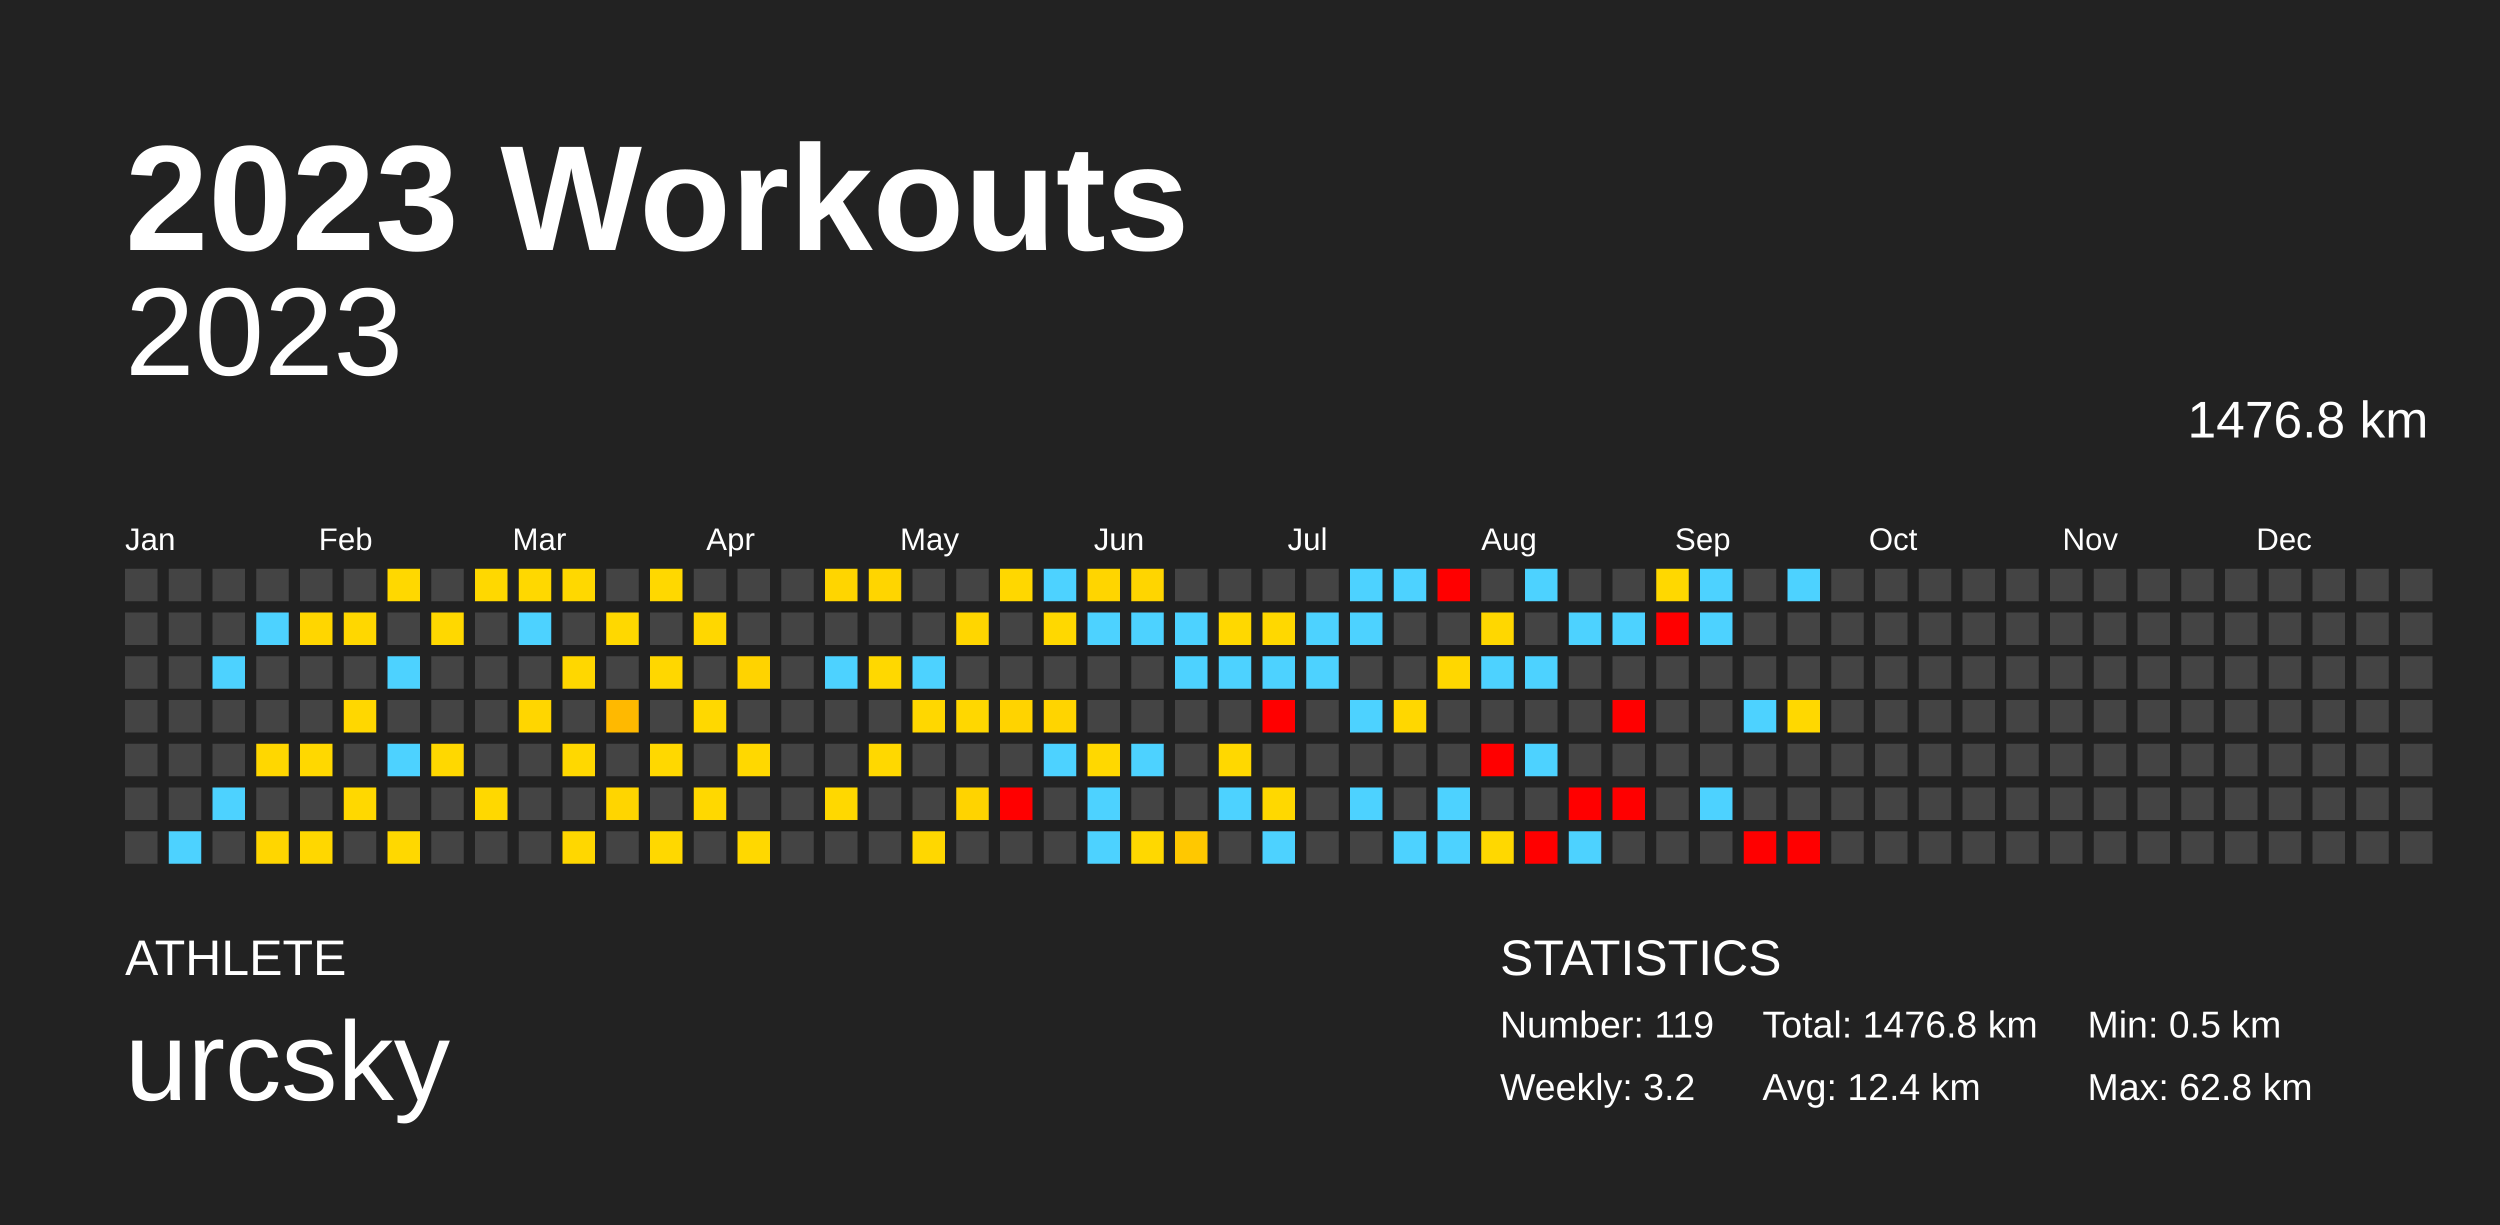
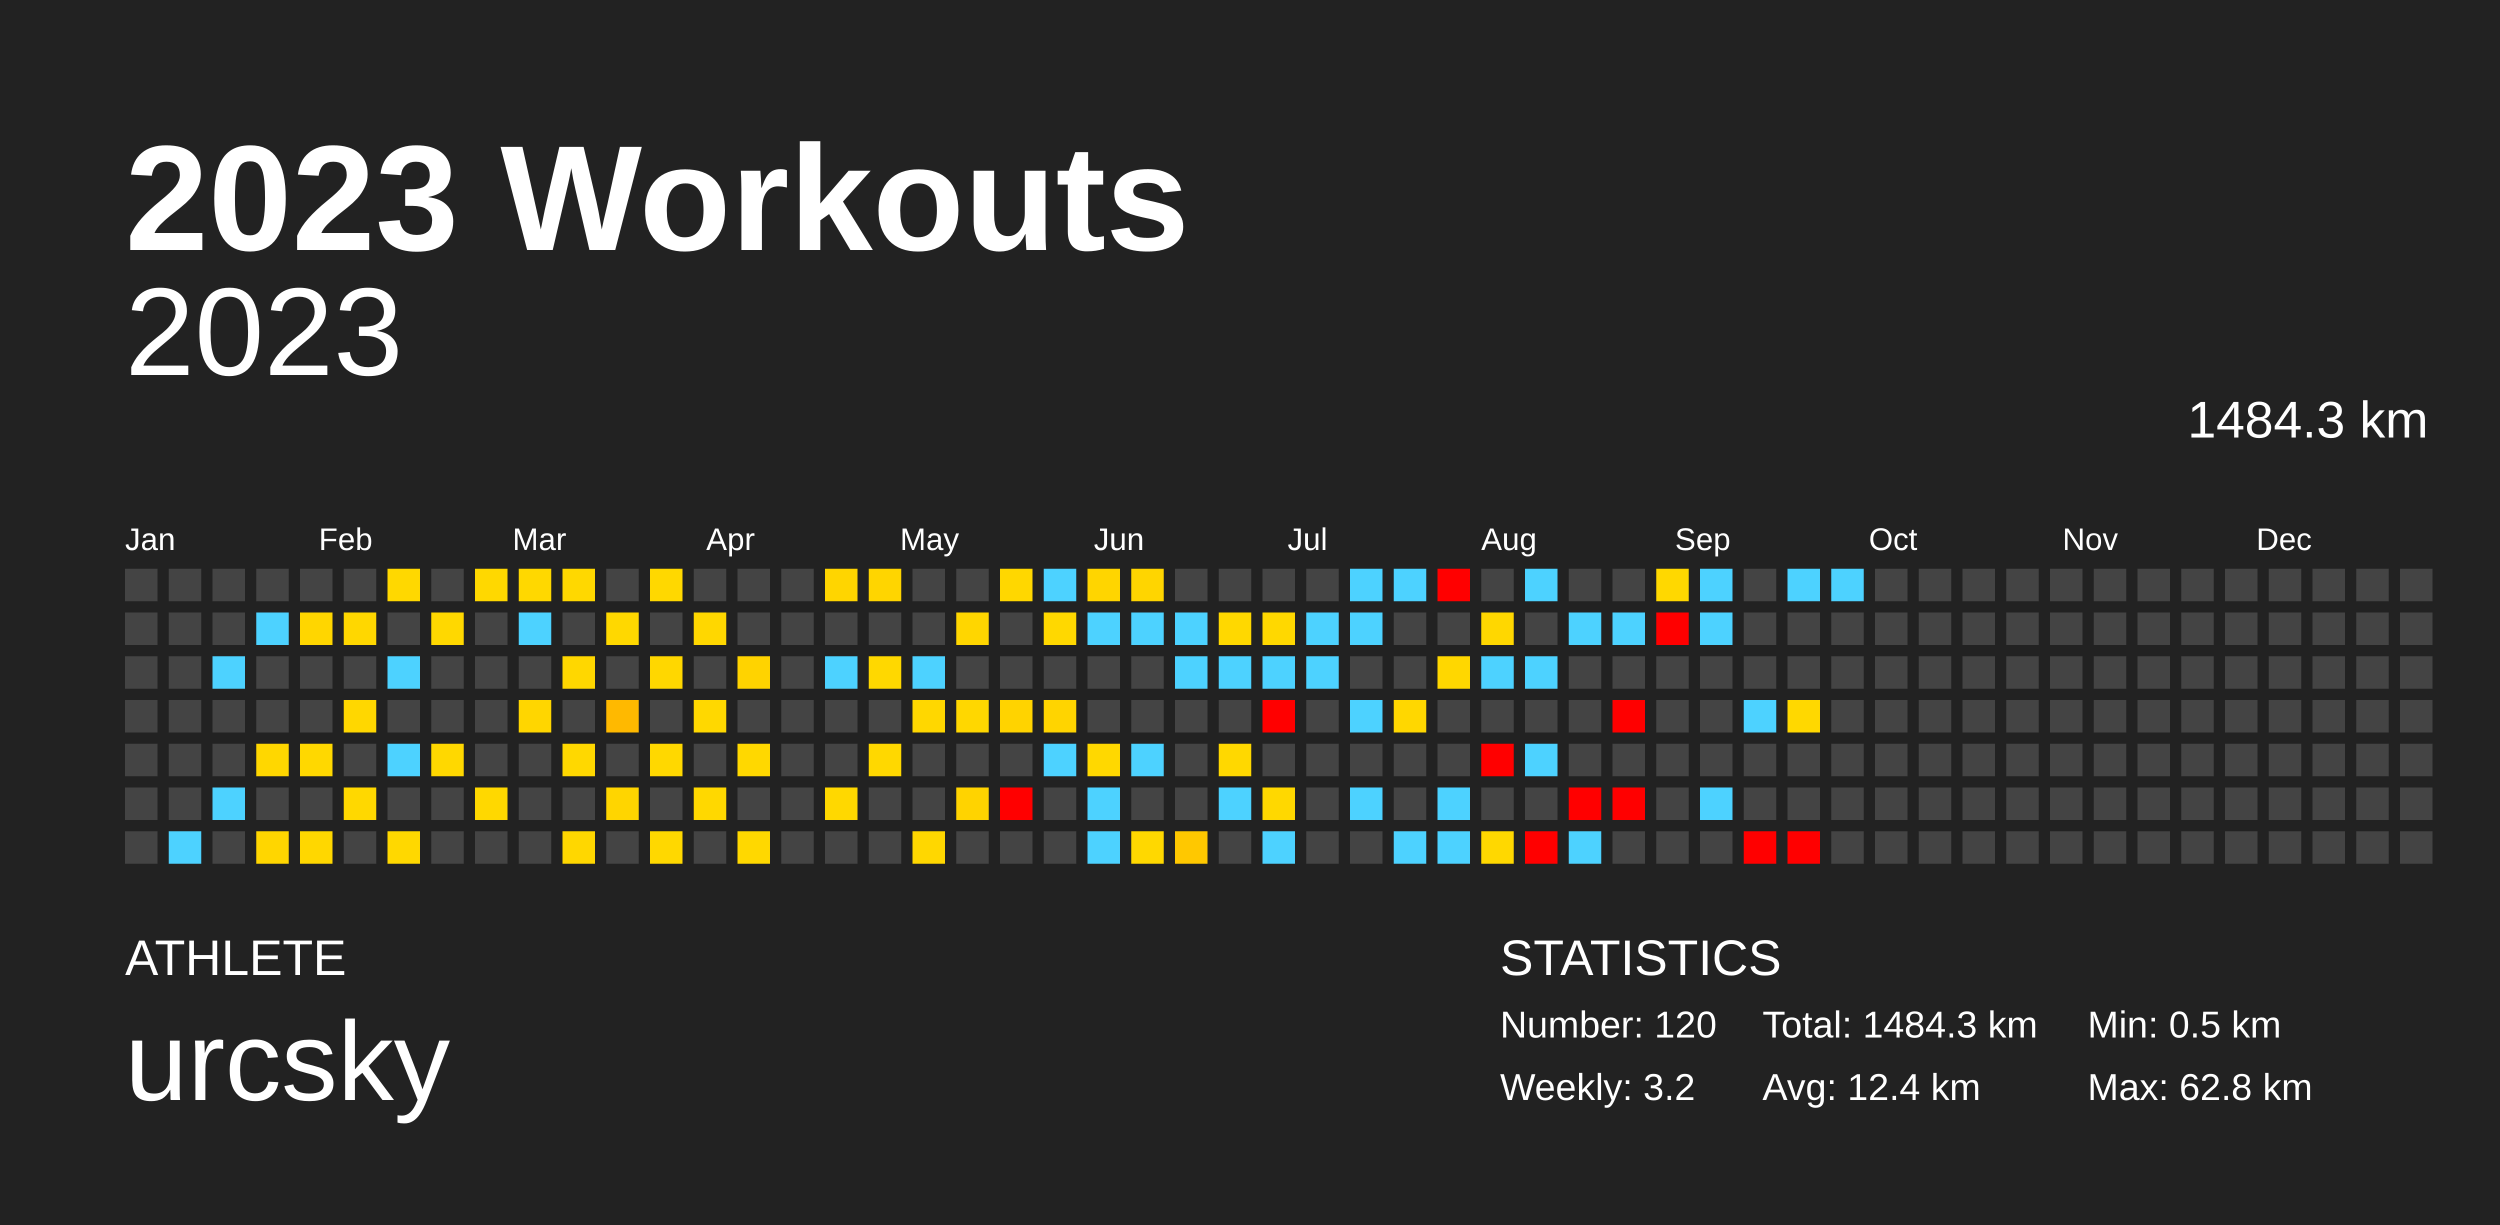
<svg xmlns="http://www.w3.org/2000/svg" baseProfile="full" height="98mm" version="1.1" viewBox="0,0,200,98" width="200mm">
  <defs />
  <rect fill="#222222" height="98" width="200" x="0" y="0" />
  <text fill="#FFFFFF" style="font-size:12px; font-family:Arial; font-weight:bold;" x="10" y="20">2023 Workouts</text>
  <text fill="#FFFFFF" style="font-size:4px; font-family:Arial" x="10" y="78">ATHLETE</text>
  <text fill="#FFFFFF" style="font-size:9px; font-family:Arial" x="10" y="88">urcsky</text>
  <text fill="#FFFFFF" style="font-size:4px; font-family:Arial" x="120" y="78">STATISTICS</text>
-   <text fill="#FFFFFF" style="font-size:3px; font-family:Arial" x="120" y="83">Number: 119</text>
+   <text fill="#FFFFFF" style="font-size:3px; font-family:Arial" x="120" y="83">Number: 120</text>
  <text fill="#FFFFFF" style="font-size:3px; font-family:Arial" x="120" y="88">Weekly: 3.2</text>
-   <text fill="#FFFFFF" style="font-size:3px; font-family:Arial" x="141" y="83">Total: 1476.8 km</text>
+   <text fill="#FFFFFF" style="font-size:3px; font-family:Arial" x="141" y="83">Total: 1484.3 km</text>
  <text fill="#FFFFFF" style="font-size:3px; font-family:Arial" x="141" y="88">Avg: 12.4 km</text>
  <text fill="#FFFFFF" style="font-size:3px; font-family:Arial" x="167" y="83">Min: 0.5 km</text>
  <text fill="#FFFFFF" style="font-size:3px; font-family:Arial" x="167" y="88">Max: 62.8 km</text>
  <text alignment-baseline="hanging" fill="#FFFFFF" style="font-size:10.0px; font-family:Arial;" x="10" y="30">2023</text>
-   <text alignment-baseline="hanging" fill="#FFFFFF" style="font-size:4.125px; font-family:Arial;" x="175" y="35">1476.8 km</text>
+   <text alignment-baseline="hanging" fill="#FFFFFF" style="font-size:4.125px; font-family:Arial;" x="175" y="35">1484.3 km</text>
  <text fill="#FFFFFF" style="font-size:2.5px; font-family:Arial" x="10.0" y="44">Jan</text>
  <text fill="#FFFFFF" style="font-size:2.5px; font-family:Arial" x="25.5" y="44">Feb</text>
  <text fill="#FFFFFF" style="font-size:2.5px; font-family:Arial" x="41.0" y="44">Mar</text>
  <text fill="#FFFFFF" style="font-size:2.5px; font-family:Arial" x="56.5" y="44">Apr</text>
  <text fill="#FFFFFF" style="font-size:2.5px; font-family:Arial" x="72.0" y="44">May</text>
  <text fill="#FFFFFF" style="font-size:2.5px; font-family:Arial" x="87.5" y="44">Jun</text>
  <text fill="#FFFFFF" style="font-size:2.5px; font-family:Arial" x="103.0" y="44">Jul</text>
  <text fill="#FFFFFF" style="font-size:2.5px; font-family:Arial" x="118.5" y="44">Aug</text>
  <text fill="#FFFFFF" style="font-size:2.5px; font-family:Arial" x="134.0" y="44">Sep</text>
  <text fill="#FFFFFF" style="font-size:2.5px; font-family:Arial" x="149.5" y="44">Oct</text>
  <text fill="#FFFFFF" style="font-size:2.5px; font-family:Arial" x="165.0" y="44">Nov</text>
  <text fill="#FFFFFF" style="font-size:2.5px; font-family:Arial" x="180.5" y="44">Dec</text>
  <rect fill="#444444" height="2.6" width="2.6" x="10.0" y="45.5" />
  <rect fill="#444444" height="2.6" width="2.6" x="10.0" y="49.0" />
  <rect fill="#444444" height="2.6" width="2.6" x="10.0" y="52.5" />
  <rect fill="#444444" height="2.6" width="2.6" x="10.0" y="56.0" />
  <rect fill="#444444" height="2.6" width="2.6" x="10.0" y="59.5" />
  <rect fill="#444444" height="2.6" width="2.6" x="10.0" y="63.0" />
  <rect fill="#444444" height="2.6" width="2.6" x="10.0" y="66.5" />
  <rect fill="#444444" height="2.6" width="2.6" x="13.5" y="45.5" />
  <rect fill="#444444" height="2.6" width="2.6" x="13.5" y="49.0" />
  <rect fill="#444444" height="2.6" width="2.6" x="13.5" y="52.5" />
  <rect fill="#444444" height="2.6" width="2.6" x="13.5" y="56.0" />
  <rect fill="#444444" height="2.6" width="2.6" x="13.5" y="59.5" />
  <rect fill="#444444" height="2.6" width="2.6" x="13.5" y="63.0" />
  <rect fill="#4dd2ff" height="2.6" width="2.6" x="13.5" y="66.5" />
  <rect fill="#444444" height="2.6" width="2.6" x="17.0" y="45.5" />
  <rect fill="#444444" height="2.6" width="2.6" x="17.0" y="49.0" />
  <rect fill="#4dd2ff" height="2.6" width="2.6" x="17.0" y="52.5" />
  <rect fill="#444444" height="2.6" width="2.6" x="17.0" y="56.0" />
  <rect fill="#444444" height="2.6" width="2.6" x="17.0" y="59.5" />
  <rect fill="#4dd2ff" height="2.6" width="2.6" x="17.0" y="63.0" />
  <rect fill="#444444" height="2.6" width="2.6" x="17.0" y="66.5" />
  <rect fill="#444444" height="2.6" width="2.6" x="20.5" y="45.5" />
  <rect fill="#4dd2ff" height="2.6" width="2.6" x="20.5" y="49.0" />
  <rect fill="#444444" height="2.6" width="2.6" x="20.5" y="52.5" />
  <rect fill="#444444" height="2.6" width="2.6" x="20.5" y="56.0" />
  <rect fill="#ffd700" height="2.6" width="2.6" x="20.5" y="59.5" />
  <rect fill="#444444" height="2.6" width="2.6" x="20.5" y="63.0" />
  <rect fill="#ffd600" height="2.6" width="2.6" x="20.5" y="66.5" />
  <rect fill="#444444" height="2.6" width="2.6" x="24.0" y="45.5" />
  <rect fill="#ffd600" height="2.6" width="2.6" x="24.0" y="49.0" />
  <rect fill="#444444" height="2.6" width="2.6" x="24.0" y="52.5" />
  <rect fill="#444444" height="2.6" width="2.6" x="24.0" y="56.0" />
  <rect fill="#ffd800" height="2.6" width="2.6" x="24.0" y="59.5" />
  <rect fill="#444444" height="2.6" width="2.6" x="24.0" y="63.0" />
  <rect fill="#ffd700" height="2.6" width="2.6" x="24.0" y="66.5" />
  <rect fill="#444444" height="2.6" width="2.6" x="27.5" y="45.5" />
  <rect fill="#ffd700" height="2.6" width="2.6" x="27.5" y="49.0" />
  <rect fill="#444444" height="2.6" width="2.6" x="27.5" y="52.5" />
  <rect fill="#ffd700" height="2.6" width="2.6" x="27.5" y="56.0" />
  <rect fill="#444444" height="2.6" width="2.6" x="27.5" y="59.5" />
  <rect fill="#ffd800" height="2.6" width="2.6" x="27.5" y="63.0" />
  <rect fill="#444444" height="2.6" width="2.6" x="27.5" y="66.5" />
  <rect fill="#ffd800" height="2.6" width="2.6" x="31.0" y="45.5" />
  <rect fill="#444444" height="2.6" width="2.6" x="31.0" y="49.0" />
  <rect fill="#4dd2ff" height="2.6" width="2.6" x="31.0" y="52.5" />
  <rect fill="#444444" height="2.6" width="2.6" x="31.0" y="56.0" />
  <rect fill="#4dd2ff" height="2.6" width="2.6" x="31.0" y="59.5" />
  <rect fill="#444444" height="2.6" width="2.6" x="31.0" y="63.0" />
  <rect fill="#ffd800" height="2.6" width="2.6" x="31.0" y="66.5" />
  <rect fill="#444444" height="2.6" width="2.6" x="34.5" y="45.5" />
  <rect fill="#ffd800" height="2.6" width="2.6" x="34.5" y="49.0" />
  <rect fill="#444444" height="2.6" width="2.6" x="34.5" y="52.5" />
  <rect fill="#444444" height="2.6" width="2.6" x="34.5" y="56.0" />
  <rect fill="#ffd800" height="2.6" width="2.6" x="34.5" y="59.5" />
  <rect fill="#444444" height="2.6" width="2.6" x="34.5" y="63.0" />
  <rect fill="#444444" height="2.6" width="2.6" x="34.5" y="66.5" />
  <rect fill="#ffd800" height="2.6" width="2.6" x="38.0" y="45.5" />
  <rect fill="#444444" height="2.6" width="2.6" x="38.0" y="49.0" />
  <rect fill="#444444" height="2.6" width="2.6" x="38.0" y="52.5" />
  <rect fill="#444444" height="2.6" width="2.6" x="38.0" y="56.0" />
  <rect fill="#444444" height="2.6" width="2.6" x="38.0" y="59.5" />
  <rect fill="#ffd800" height="2.6" width="2.6" x="38.0" y="63.0" />
  <rect fill="#444444" height="2.6" width="2.6" x="38.0" y="66.5" />
  <rect fill="#ffd800" height="2.6" width="2.6" x="41.5" y="45.5" />
  <rect fill="#4dd2ff" height="2.6" width="2.6" x="41.5" y="49.0" />
  <rect fill="#444444" height="2.6" width="2.6" x="41.5" y="52.5" />
  <rect fill="#ffd600" height="2.6" width="2.6" x="41.5" y="56.0" />
  <rect fill="#444444" height="2.6" width="2.6" x="41.5" y="59.5" />
  <rect fill="#444444" height="2.6" width="2.6" x="41.5" y="63.0" />
  <rect fill="#444444" height="2.6" width="2.6" x="41.5" y="66.5" />
  <rect fill="#ffd800" height="2.6" width="2.6" x="45.0" y="45.5" />
  <rect fill="#444444" height="2.6" width="2.6" x="45.0" y="49.0" />
  <rect fill="#ffd700" height="2.6" width="2.6" x="45.0" y="52.5" />
  <rect fill="#444444" height="2.6" width="2.6" x="45.0" y="56.0" />
  <rect fill="#ffd800" height="2.6" width="2.6" x="45.0" y="59.5" />
  <rect fill="#444444" height="2.6" width="2.6" x="45.0" y="63.0" />
  <rect fill="#ffd700" height="2.6" width="2.6" x="45.0" y="66.5" />
  <rect fill="#444444" height="2.6" width="2.6" x="48.5" y="45.5" />
  <rect fill="#ffd800" height="2.6" width="2.6" x="48.5" y="49.0" />
  <rect fill="#444444" height="2.6" width="2.6" x="48.5" y="52.5" />
  <rect fill="#ffb900" height="2.6" width="2.6" x="48.5" y="56.0" />
  <rect fill="#444444" height="2.6" width="2.6" x="48.5" y="59.5" />
  <rect fill="#ffd500" height="2.6" width="2.6" x="48.5" y="63.0" />
  <rect fill="#444444" height="2.6" width="2.6" x="48.5" y="66.5" />
  <rect fill="#ffd800" height="2.6" width="2.6" x="52.0" y="45.5" />
  <rect fill="#444444" height="2.6" width="2.6" x="52.0" y="49.0" />
  <rect fill="#ffd700" height="2.6" width="2.6" x="52.0" y="52.5" />
  <rect fill="#444444" height="2.6" width="2.6" x="52.0" y="56.0" />
  <rect fill="#ffd800" height="2.6" width="2.6" x="52.0" y="59.5" />
  <rect fill="#444444" height="2.6" width="2.6" x="52.0" y="63.0" />
  <rect fill="#ffd800" height="2.6" width="2.6" x="52.0" y="66.5" />
  <rect fill="#444444" height="2.6" width="2.6" x="55.5" y="45.5" />
  <rect fill="#ffd700" height="2.6" width="2.6" x="55.5" y="49.0" />
  <rect fill="#444444" height="2.6" width="2.6" x="55.5" y="52.5" />
  <rect fill="#ffd800" height="2.6" width="2.6" x="55.5" y="56.0" />
  <rect fill="#444444" height="2.6" width="2.6" x="55.5" y="59.5" />
  <rect fill="#ffd800" height="2.6" width="2.6" x="55.5" y="63.0" />
  <rect fill="#444444" height="2.6" width="2.6" x="55.5" y="66.5" />
  <rect fill="#444444" height="2.6" width="2.6" x="59.0" y="45.5" />
  <rect fill="#444444" height="2.6" width="2.6" x="59.0" y="49.0" />
  <rect fill="#ffd300" height="2.6" width="2.6" x="59.0" y="52.5" />
  <rect fill="#444444" height="2.6" width="2.6" x="59.0" y="56.0" />
  <rect fill="#ffd800" height="2.6" width="2.6" x="59.0" y="59.5" />
  <rect fill="#444444" height="2.6" width="2.6" x="59.0" y="63.0" />
  <rect fill="#ffd800" height="2.6" width="2.6" x="59.0" y="66.5" />
  <rect fill="#444444" height="2.6" width="2.6" x="62.5" y="45.5" />
  <rect fill="#444444" height="2.6" width="2.6" x="62.5" y="49.0" />
  <rect fill="#444444" height="2.6" width="2.6" x="62.5" y="52.5" />
  <rect fill="#444444" height="2.6" width="2.6" x="62.5" y="56.0" />
  <rect fill="#444444" height="2.6" width="2.6" x="62.5" y="59.5" />
  <rect fill="#444444" height="2.6" width="2.6" x="62.5" y="63.0" />
  <rect fill="#444444" height="2.6" width="2.6" x="62.5" y="66.5" />
  <rect fill="#ffd500" height="2.6" width="2.6" x="66.0" y="45.5" />
  <rect fill="#444444" height="2.6" width="2.6" x="66.0" y="49.0" />
  <rect fill="#4dd2ff" height="2.6" width="2.6" x="66.0" y="52.5" />
  <rect fill="#444444" height="2.6" width="2.6" x="66.0" y="56.0" />
  <rect fill="#444444" height="2.6" width="2.6" x="66.0" y="59.5" />
  <rect fill="#ffd800" height="2.6" width="2.6" x="66.0" y="63.0" />
  <rect fill="#444444" height="2.6" width="2.6" x="66.0" y="66.5" />
  <rect fill="#ffd500" height="2.6" width="2.6" x="69.5" y="45.5" />
  <rect fill="#444444" height="2.6" width="2.6" x="69.5" y="49.0" />
  <rect fill="#ffd800" height="2.6" width="2.6" x="69.5" y="52.5" />
  <rect fill="#444444" height="2.6" width="2.6" x="69.5" y="56.0" />
  <rect fill="#ffd800" height="2.6" width="2.6" x="69.5" y="59.5" />
  <rect fill="#444444" height="2.6" width="2.6" x="69.5" y="63.0" />
  <rect fill="#444444" height="2.6" width="2.6" x="69.5" y="66.5" />
  <rect fill="#444444" height="2.6" width="2.6" x="73.0" y="45.5" />
  <rect fill="#444444" height="2.6" width="2.6" x="73.0" y="49.0" />
  <rect fill="#4dd2ff" height="2.6" width="2.6" x="73.0" y="52.5" />
  <rect fill="#ffd700" height="2.6" width="2.6" x="73.0" y="56.0" />
  <rect fill="#444444" height="2.6" width="2.6" x="73.0" y="59.5" />
  <rect fill="#444444" height="2.6" width="2.6" x="73.0" y="63.0" />
  <rect fill="#ffd700" height="2.6" width="2.6" x="73.0" y="66.5" />
  <rect fill="#444444" height="2.6" width="2.6" x="76.5" y="45.5" />
  <rect fill="#ffd600" height="2.6" width="2.6" x="76.5" y="49.0" />
  <rect fill="#444444" height="2.6" width="2.6" x="76.5" y="52.5" />
  <rect fill="#ffd700" height="2.6" width="2.6" x="76.5" y="56.0" />
  <rect fill="#444444" height="2.6" width="2.6" x="76.5" y="59.5" />
  <rect fill="#ffd300" height="2.6" width="2.6" x="76.5" y="63.0" />
  <rect fill="#444444" height="2.6" width="2.6" x="76.5" y="66.5" />
  <rect fill="#ffd700" height="2.6" width="2.6" x="80.0" y="45.5" />
  <rect fill="#444444" height="2.6" width="2.6" x="80.0" y="49.0" />
  <rect fill="#444444" height="2.6" width="2.6" x="80.0" y="52.5" />
  <rect fill="#ffd300" height="2.6" width="2.6" x="80.0" y="56.0" />
  <rect fill="#444444" height="2.6" width="2.6" x="80.0" y="59.5" />
  <rect fill="red" height="2.6" width="2.6" x="80.0" y="63.0" />
  <rect fill="#444444" height="2.6" width="2.6" x="80.0" y="66.5" />
  <rect fill="#4dd2ff" height="2.6" width="2.6" x="83.5" y="45.5" />
  <rect fill="#ffd800" height="2.6" width="2.6" x="83.5" y="49.0" />
  <rect fill="#444444" height="2.6" width="2.6" x="83.5" y="52.5" />
  <rect fill="#ffd400" height="2.6" width="2.6" x="83.5" y="56.0" />
  <rect fill="#4dd2ff" height="2.6" width="2.6" x="83.5" y="59.5" />
  <rect fill="#444444" height="2.6" width="2.6" x="83.5" y="63.0" />
  <rect fill="#444444" height="2.6" width="2.6" x="83.5" y="66.5" />
  <rect fill="#ffd500" height="2.6" width="2.6" x="87.0" y="45.5" />
  <rect fill="#4dd2ff" height="2.6" width="2.6" x="87.0" y="49.0" />
  <rect fill="#444444" height="2.6" width="2.6" x="87.0" y="52.5" />
  <rect fill="#444444" height="2.6" width="2.6" x="87.0" y="56.0" />
  <rect fill="#ffd800" height="2.6" width="2.6" x="87.0" y="59.5" />
  <rect fill="#4dd2ff" height="2.6" width="2.6" x="87.0" y="63.0" />
  <rect fill="#4dd2ff" height="2.6" width="2.6" x="87.0" y="66.5" />
  <rect fill="#ffd500" height="2.6" width="2.6" x="90.5" y="45.5" />
  <rect fill="#4dd2ff" height="2.6" width="2.6" x="90.5" y="49.0" />
  <rect fill="#444444" height="2.6" width="2.6" x="90.5" y="52.5" />
  <rect fill="#444444" height="2.6" width="2.6" x="90.5" y="56.0" />
  <rect fill="#4dd2ff" height="2.6" width="2.6" x="90.5" y="59.5" />
  <rect fill="#444444" height="2.6" width="2.6" x="90.5" y="63.0" />
  <rect fill="#ffd800" height="2.6" width="2.6" x="90.5" y="66.5" />
  <rect fill="#444444" height="2.6" width="2.6" x="94.0" y="45.5" />
  <rect fill="#4dd2ff" height="2.6" width="2.6" x="94.0" y="49.0" />
  <rect fill="#4dd2ff" height="2.6" width="2.6" x="94.0" y="52.5" />
  <rect fill="#444444" height="2.6" width="2.6" x="94.0" y="56.0" />
  <rect fill="#444444" height="2.6" width="2.6" x="94.0" y="59.5" />
  <rect fill="#444444" height="2.6" width="2.6" x="94.0" y="63.0" />
  <rect fill="#ffc800" height="2.6" width="2.6" x="94.0" y="66.5" />
  <rect fill="#444444" height="2.6" width="2.6" x="97.5" y="45.5" />
  <rect fill="#ffd800" height="2.6" width="2.6" x="97.5" y="49.0" />
  <rect fill="#4dd2ff" height="2.6" width="2.6" x="97.5" y="52.5" />
  <rect fill="#444444" height="2.6" width="2.6" x="97.5" y="56.0" />
  <rect fill="#ffd800" height="2.6" width="2.6" x="97.5" y="59.5" />
  <rect fill="#4dd2ff" height="2.6" width="2.6" x="97.5" y="63.0" />
  <rect fill="#444444" height="2.6" width="2.6" x="97.5" y="66.5" />
  <rect fill="#444444" height="2.6" width="2.6" x="101.0" y="45.5" />
  <rect fill="#ffd800" height="2.6" width="2.6" x="101.0" y="49.0" />
  <rect fill="#4dd2ff" height="2.6" width="2.6" x="101.0" y="52.5" />
  <rect fill="red" height="2.6" width="2.6" x="101.0" y="56.0" />
  <rect fill="#444444" height="2.6" width="2.6" x="101.0" y="59.5" />
  <rect fill="#ffd800" height="2.6" width="2.6" x="101.0" y="63.0" />
  <rect fill="#4dd2ff" height="2.6" width="2.6" x="101.0" y="66.5" />
  <rect fill="#444444" height="2.6" width="2.6" x="104.5" y="45.5" />
  <rect fill="#4dd2ff" height="2.6" width="2.6" x="104.5" y="49.0" />
  <rect fill="#4dd2ff" height="2.6" width="2.6" x="104.5" y="52.5" />
  <rect fill="#444444" height="2.6" width="2.6" x="104.5" y="56.0" />
  <rect fill="#444444" height="2.6" width="2.6" x="104.5" y="59.5" />
  <rect fill="#444444" height="2.6" width="2.6" x="104.5" y="63.0" />
  <rect fill="#444444" height="2.6" width="2.6" x="104.5" y="66.5" />
  <rect fill="#4dd2ff" height="2.6" width="2.6" x="108.0" y="45.5" />
  <rect fill="#4dd2ff" height="2.6" width="2.6" x="108.0" y="49.0" />
  <rect fill="#444444" height="2.6" width="2.6" x="108.0" y="52.5" />
  <rect fill="#4dd2ff" height="2.6" width="2.6" x="108.0" y="56.0" />
  <rect fill="#444444" height="2.6" width="2.6" x="108.0" y="59.5" />
  <rect fill="#4dd2ff" height="2.6" width="2.6" x="108.0" y="63.0" />
  <rect fill="#444444" height="2.6" width="2.6" x="108.0" y="66.5" />
  <rect fill="#4dd2ff" height="2.6" width="2.6" x="111.5" y="45.5" />
  <rect fill="#444444" height="2.6" width="2.6" x="111.5" y="49.0" />
  <rect fill="#444444" height="2.6" width="2.6" x="111.5" y="52.5" />
  <rect fill="#ffd700" height="2.6" width="2.6" x="111.5" y="56.0" />
  <rect fill="#444444" height="2.6" width="2.6" x="111.5" y="59.5" />
  <rect fill="#444444" height="2.6" width="2.6" x="111.5" y="63.0" />
  <rect fill="#4dd2ff" height="2.6" width="2.6" x="111.5" y="66.5" />
  <rect fill="red" height="2.6" width="2.6" x="115.0" y="45.5" />
  <rect fill="#444444" height="2.6" width="2.6" x="115.0" y="49.0" />
  <rect fill="#ffd700" height="2.6" width="2.6" x="115.0" y="52.5" />
  <rect fill="#444444" height="2.6" width="2.6" x="115.0" y="56.0" />
  <rect fill="#444444" height="2.6" width="2.6" x="115.0" y="59.5" />
  <rect fill="#4dd2ff" height="2.6" width="2.6" x="115.0" y="63.0" />
  <rect fill="#4dd2ff" height="2.6" width="2.6" x="115.0" y="66.5" />
  <rect fill="#444444" height="2.6" width="2.6" x="118.5" y="45.5" />
  <rect fill="#ffd700" height="2.6" width="2.6" x="118.5" y="49.0" />
  <rect fill="#4dd2ff" height="2.6" width="2.6" x="118.5" y="52.5" />
  <rect fill="#444444" height="2.6" width="2.6" x="118.5" y="56.0" />
  <rect fill="red" height="2.6" width="2.6" x="118.5" y="59.5" />
  <rect fill="#444444" height="2.6" width="2.6" x="118.5" y="63.0" />
  <rect fill="#ffd800" height="2.6" width="2.6" x="118.5" y="66.5" />
  <rect fill="#4dd2ff" height="2.6" width="2.6" x="122.0" y="45.5" />
  <rect fill="#444444" height="2.6" width="2.6" x="122.0" y="49.0" />
  <rect fill="#4dd2ff" height="2.6" width="2.6" x="122.0" y="52.5" />
  <rect fill="#444444" height="2.6" width="2.6" x="122.0" y="56.0" />
  <rect fill="#4dd2ff" height="2.6" width="2.6" x="122.0" y="59.5" />
  <rect fill="#444444" height="2.6" width="2.6" x="122.0" y="63.0" />
  <rect fill="red" height="2.6" width="2.6" x="122.0" y="66.5" />
  <rect fill="#444444" height="2.6" width="2.6" x="125.5" y="45.5" />
  <rect fill="#4dd2ff" height="2.6" width="2.6" x="125.5" y="49.0" />
  <rect fill="#444444" height="2.6" width="2.6" x="125.5" y="52.5" />
  <rect fill="#444444" height="2.6" width="2.6" x="125.5" y="56.0" />
  <rect fill="#444444" height="2.6" width="2.6" x="125.5" y="59.5" />
  <rect fill="red" height="2.6" width="2.6" x="125.5" y="63.0" />
  <rect fill="#4dd2ff" height="2.6" width="2.6" x="125.5" y="66.5" />
  <rect fill="#444444" height="2.6" width="2.6" x="129.0" y="45.5" />
  <rect fill="#4dd2ff" height="2.6" width="2.6" x="129.0" y="49.0" />
  <rect fill="#444444" height="2.6" width="2.6" x="129.0" y="52.5" />
  <rect fill="red" height="2.6" width="2.6" x="129.0" y="56.0" />
  <rect fill="#444444" height="2.6" width="2.6" x="129.0" y="59.5" />
  <rect fill="red" height="2.6" width="2.6" x="129.0" y="63.0" />
  <rect fill="#444444" height="2.6" width="2.6" x="129.0" y="66.5" />
  <rect fill="#ffd800" height="2.6" width="2.6" x="132.5" y="45.5" />
  <rect fill="red" height="2.6" width="2.6" x="132.5" y="49.0" />
  <rect fill="#444444" height="2.6" width="2.6" x="132.5" y="52.5" />
  <rect fill="#444444" height="2.6" width="2.6" x="132.5" y="56.0" />
  <rect fill="#444444" height="2.6" width="2.6" x="132.5" y="59.5" />
  <rect fill="#444444" height="2.6" width="2.6" x="132.5" y="63.0" />
  <rect fill="#444444" height="2.6" width="2.6" x="132.5" y="66.5" />
  <rect fill="#4dd2ff" height="2.6" width="2.6" x="136.0" y="45.5" />
  <rect fill="#4dd2ff" height="2.6" width="2.6" x="136.0" y="49.0" />
  <rect fill="#444444" height="2.6" width="2.6" x="136.0" y="52.5" />
  <rect fill="#444444" height="2.6" width="2.6" x="136.0" y="56.0" />
  <rect fill="#444444" height="2.6" width="2.6" x="136.0" y="59.5" />
  <rect fill="#4dd2ff" height="2.6" width="2.6" x="136.0" y="63.0" />
  <rect fill="#444444" height="2.6" width="2.6" x="136.0" y="66.5" />
  <rect fill="#444444" height="2.6" width="2.6" x="139.5" y="45.5" />
  <rect fill="#444444" height="2.6" width="2.6" x="139.5" y="49.0" />
  <rect fill="#444444" height="2.6" width="2.6" x="139.5" y="52.5" />
  <rect fill="#4dd2ff" height="2.6" width="2.6" x="139.5" y="56.0" />
  <rect fill="#444444" height="2.6" width="2.6" x="139.5" y="59.5" />
  <rect fill="#444444" height="2.6" width="2.6" x="139.5" y="63.0" />
  <rect fill="red" height="2.6" width="2.6" x="139.5" y="66.5" />
  <rect fill="#4dd2ff" height="2.6" width="2.6" x="143.0" y="45.5" />
  <rect fill="#444444" height="2.6" width="2.6" x="143.0" y="49.0" />
  <rect fill="#444444" height="2.6" width="2.6" x="143.0" y="52.5" />
  <rect fill="#ffd800" height="2.6" width="2.6" x="143.0" y="56.0" />
  <rect fill="#444444" height="2.6" width="2.6" x="143.0" y="59.5" />
  <rect fill="#444444" height="2.6" width="2.6" x="143.0" y="63.0" />
  <rect fill="red" height="2.6" width="2.6" x="143.0" y="66.5" />
-   <rect fill="#444444" height="2.6" width="2.6" x="146.5" y="45.5" />
+   <rect fill="#4dd2ff" height="2.6" width="2.6" x="146.5" y="45.5" />
  <rect fill="#444444" height="2.6" width="2.6" x="146.5" y="49.0" />
  <rect fill="#444444" height="2.6" width="2.6" x="146.5" y="52.5" />
  <rect fill="#444444" height="2.6" width="2.6" x="146.5" y="56.0" />
  <rect fill="#444444" height="2.6" width="2.6" x="146.5" y="59.5" />
  <rect fill="#444444" height="2.6" width="2.6" x="146.5" y="63.0" />
  <rect fill="#444444" height="2.6" width="2.6" x="146.5" y="66.5" />
  <rect fill="#444444" height="2.6" width="2.6" x="150.0" y="45.5" />
  <rect fill="#444444" height="2.6" width="2.6" x="150.0" y="49.0" />
  <rect fill="#444444" height="2.6" width="2.6" x="150.0" y="52.5" />
  <rect fill="#444444" height="2.6" width="2.6" x="150.0" y="56.0" />
  <rect fill="#444444" height="2.6" width="2.6" x="150.0" y="59.5" />
  <rect fill="#444444" height="2.6" width="2.6" x="150.0" y="63.0" />
  <rect fill="#444444" height="2.6" width="2.6" x="150.0" y="66.5" />
  <rect fill="#444444" height="2.6" width="2.6" x="153.5" y="45.5" />
  <rect fill="#444444" height="2.6" width="2.6" x="153.5" y="49.0" />
  <rect fill="#444444" height="2.6" width="2.6" x="153.5" y="52.5" />
  <rect fill="#444444" height="2.6" width="2.6" x="153.5" y="56.0" />
  <rect fill="#444444" height="2.6" width="2.6" x="153.5" y="59.5" />
  <rect fill="#444444" height="2.6" width="2.6" x="153.5" y="63.0" />
  <rect fill="#444444" height="2.6" width="2.6" x="153.5" y="66.5" />
  <rect fill="#444444" height="2.6" width="2.6" x="157.0" y="45.5" />
  <rect fill="#444444" height="2.6" width="2.6" x="157.0" y="49.0" />
  <rect fill="#444444" height="2.6" width="2.6" x="157.0" y="52.5" />
  <rect fill="#444444" height="2.6" width="2.6" x="157.0" y="56.0" />
  <rect fill="#444444" height="2.6" width="2.6" x="157.0" y="59.5" />
  <rect fill="#444444" height="2.6" width="2.6" x="157.0" y="63.0" />
  <rect fill="#444444" height="2.6" width="2.6" x="157.0" y="66.5" />
  <rect fill="#444444" height="2.6" width="2.6" x="160.5" y="45.5" />
  <rect fill="#444444" height="2.6" width="2.6" x="160.5" y="49.0" />
  <rect fill="#444444" height="2.6" width="2.6" x="160.5" y="52.5" />
  <rect fill="#444444" height="2.6" width="2.6" x="160.5" y="56.0" />
  <rect fill="#444444" height="2.6" width="2.6" x="160.5" y="59.5" />
  <rect fill="#444444" height="2.6" width="2.6" x="160.5" y="63.0" />
  <rect fill="#444444" height="2.6" width="2.6" x="160.5" y="66.5" />
  <rect fill="#444444" height="2.6" width="2.6" x="164.0" y="45.5" />
  <rect fill="#444444" height="2.6" width="2.6" x="164.0" y="49.0" />
  <rect fill="#444444" height="2.6" width="2.6" x="164.0" y="52.5" />
  <rect fill="#444444" height="2.6" width="2.6" x="164.0" y="56.0" />
  <rect fill="#444444" height="2.6" width="2.6" x="164.0" y="59.5" />
  <rect fill="#444444" height="2.6" width="2.6" x="164.0" y="63.0" />
  <rect fill="#444444" height="2.6" width="2.6" x="164.0" y="66.5" />
  <rect fill="#444444" height="2.6" width="2.6" x="167.5" y="45.5" />
  <rect fill="#444444" height="2.6" width="2.6" x="167.5" y="49.0" />
  <rect fill="#444444" height="2.6" width="2.6" x="167.5" y="52.5" />
  <rect fill="#444444" height="2.6" width="2.6" x="167.5" y="56.0" />
  <rect fill="#444444" height="2.6" width="2.6" x="167.5" y="59.5" />
  <rect fill="#444444" height="2.6" width="2.6" x="167.5" y="63.0" />
  <rect fill="#444444" height="2.6" width="2.6" x="167.5" y="66.5" />
  <rect fill="#444444" height="2.6" width="2.6" x="171.0" y="45.5" />
  <rect fill="#444444" height="2.6" width="2.6" x="171.0" y="49.0" />
  <rect fill="#444444" height="2.6" width="2.6" x="171.0" y="52.5" />
  <rect fill="#444444" height="2.6" width="2.6" x="171.0" y="56.0" />
  <rect fill="#444444" height="2.6" width="2.6" x="171.0" y="59.5" />
  <rect fill="#444444" height="2.6" width="2.6" x="171.0" y="63.0" />
  <rect fill="#444444" height="2.6" width="2.6" x="171.0" y="66.5" />
  <rect fill="#444444" height="2.6" width="2.6" x="174.5" y="45.5" />
  <rect fill="#444444" height="2.6" width="2.6" x="174.5" y="49.0" />
  <rect fill="#444444" height="2.6" width="2.6" x="174.5" y="52.5" />
  <rect fill="#444444" height="2.6" width="2.6" x="174.5" y="56.0" />
  <rect fill="#444444" height="2.6" width="2.6" x="174.5" y="59.5" />
  <rect fill="#444444" height="2.6" width="2.6" x="174.5" y="63.0" />
  <rect fill="#444444" height="2.6" width="2.6" x="174.5" y="66.5" />
  <rect fill="#444444" height="2.6" width="2.6" x="178.0" y="45.5" />
  <rect fill="#444444" height="2.6" width="2.6" x="178.0" y="49.0" />
  <rect fill="#444444" height="2.6" width="2.6" x="178.0" y="52.5" />
  <rect fill="#444444" height="2.6" width="2.6" x="178.0" y="56.0" />
  <rect fill="#444444" height="2.6" width="2.6" x="178.0" y="59.5" />
  <rect fill="#444444" height="2.6" width="2.6" x="178.0" y="63.0" />
  <rect fill="#444444" height="2.6" width="2.6" x="178.0" y="66.5" />
  <rect fill="#444444" height="2.6" width="2.6" x="181.5" y="45.5" />
  <rect fill="#444444" height="2.6" width="2.6" x="181.5" y="49.0" />
  <rect fill="#444444" height="2.6" width="2.6" x="181.5" y="52.5" />
  <rect fill="#444444" height="2.6" width="2.6" x="181.5" y="56.0" />
  <rect fill="#444444" height="2.6" width="2.6" x="181.5" y="59.5" />
  <rect fill="#444444" height="2.6" width="2.6" x="181.5" y="63.0" />
  <rect fill="#444444" height="2.6" width="2.6" x="181.5" y="66.5" />
  <rect fill="#444444" height="2.6" width="2.6" x="185.0" y="45.5" />
  <rect fill="#444444" height="2.6" width="2.6" x="185.0" y="49.0" />
  <rect fill="#444444" height="2.6" width="2.6" x="185.0" y="52.5" />
  <rect fill="#444444" height="2.6" width="2.6" x="185.0" y="56.0" />
  <rect fill="#444444" height="2.6" width="2.6" x="185.0" y="59.5" />
  <rect fill="#444444" height="2.6" width="2.6" x="185.0" y="63.0" />
  <rect fill="#444444" height="2.6" width="2.6" x="185.0" y="66.5" />
  <rect fill="#444444" height="2.6" width="2.6" x="188.5" y="45.5" />
  <rect fill="#444444" height="2.6" width="2.6" x="188.5" y="49.0" />
  <rect fill="#444444" height="2.6" width="2.6" x="188.5" y="52.5" />
  <rect fill="#444444" height="2.6" width="2.6" x="188.5" y="56.0" />
  <rect fill="#444444" height="2.6" width="2.6" x="188.5" y="59.5" />
  <rect fill="#444444" height="2.6" width="2.6" x="188.5" y="63.0" />
  <rect fill="#444444" height="2.6" width="2.6" x="188.5" y="66.5" />
  <rect fill="#444444" height="2.6" width="2.6" x="192.0" y="45.5" />
  <rect fill="#444444" height="2.6" width="2.6" x="192.0" y="49.0" />
  <rect fill="#444444" height="2.6" width="2.6" x="192.0" y="52.5" />
  <rect fill="#444444" height="2.6" width="2.6" x="192.0" y="56.0" />
  <rect fill="#444444" height="2.6" width="2.6" x="192.0" y="59.5" />
  <rect fill="#444444" height="2.6" width="2.6" x="192.0" y="63.0" />
  <rect fill="#444444" height="2.6" width="2.6" x="192.0" y="66.5" />
</svg>
